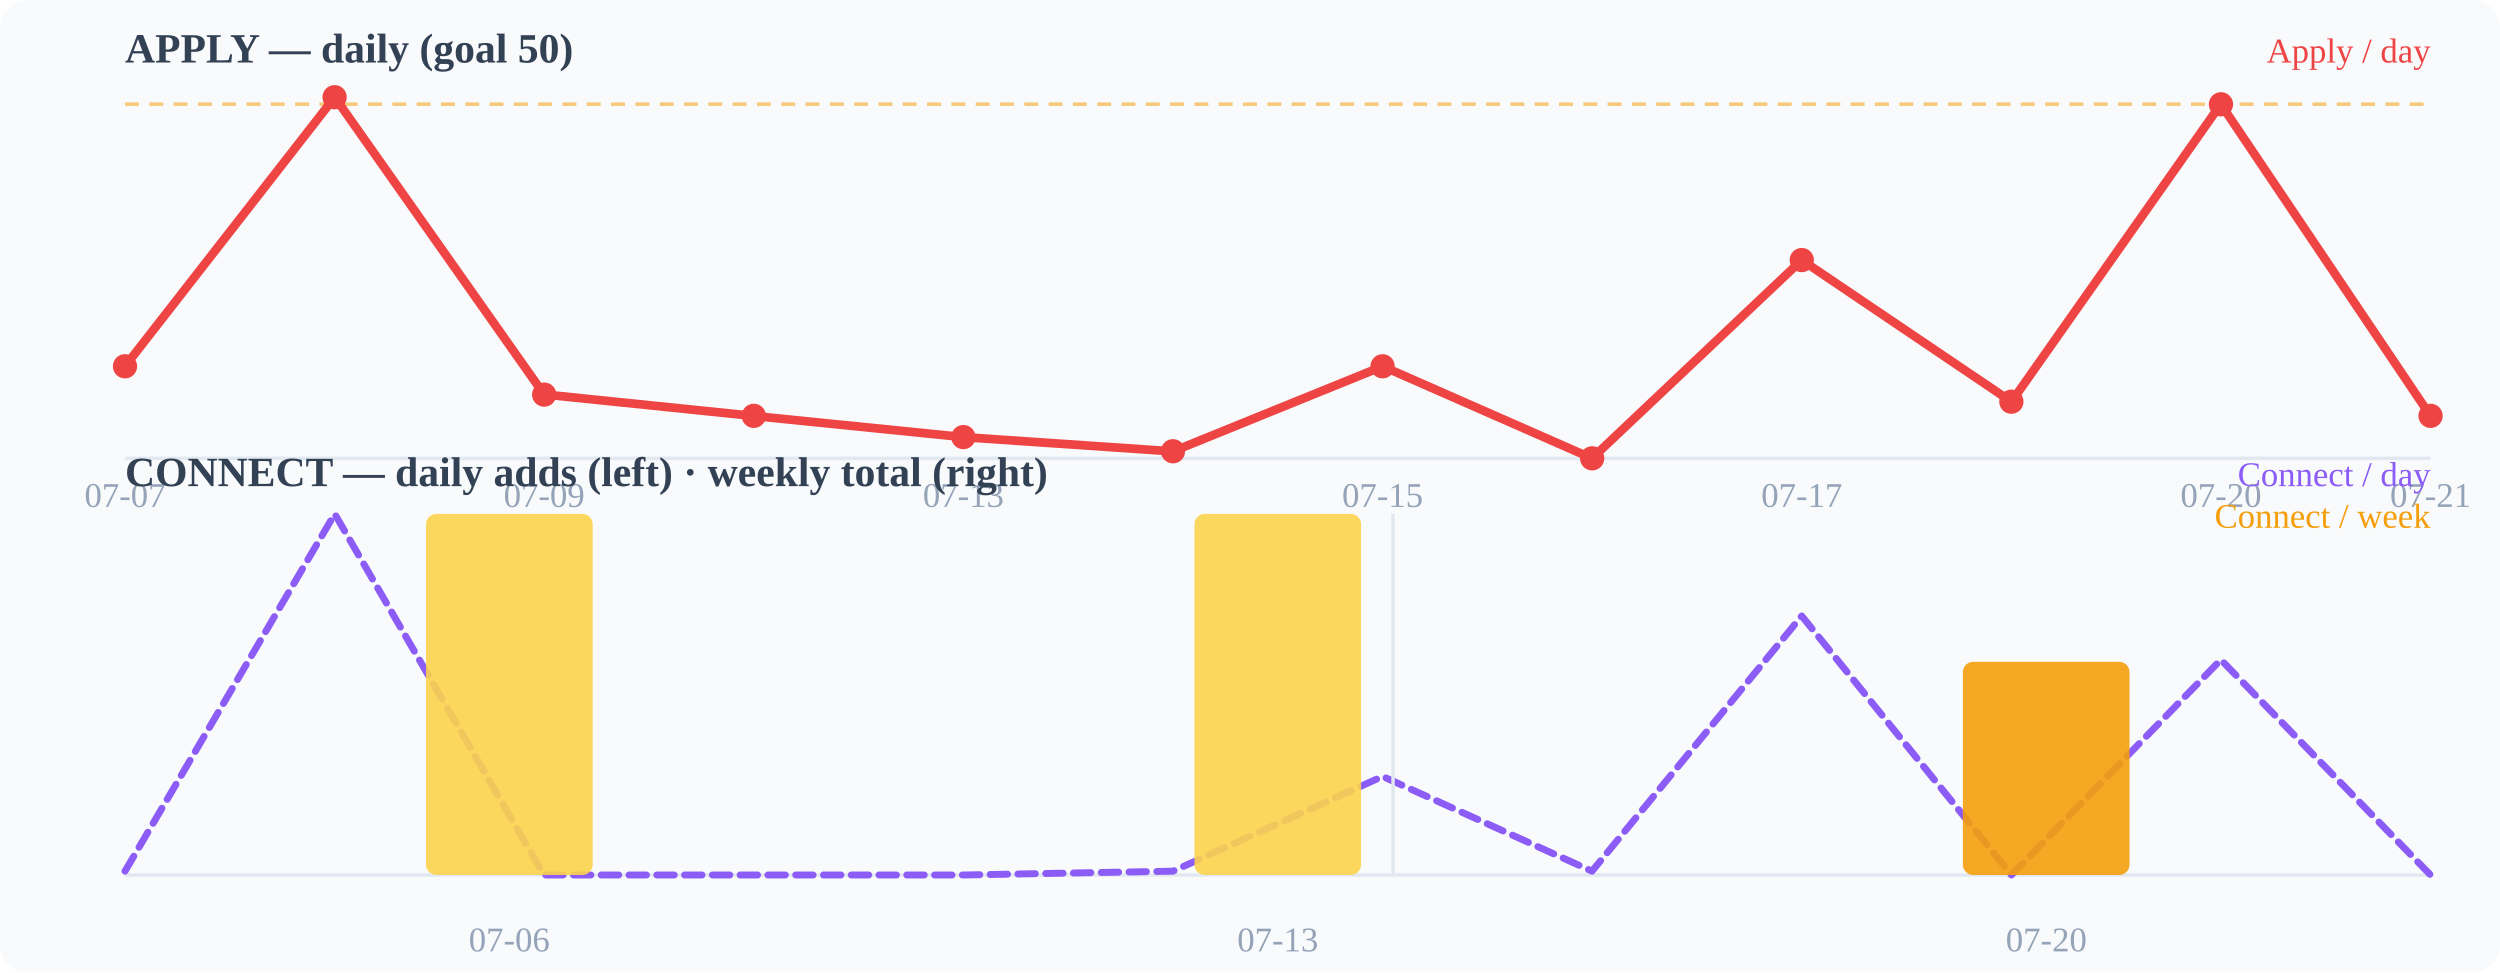
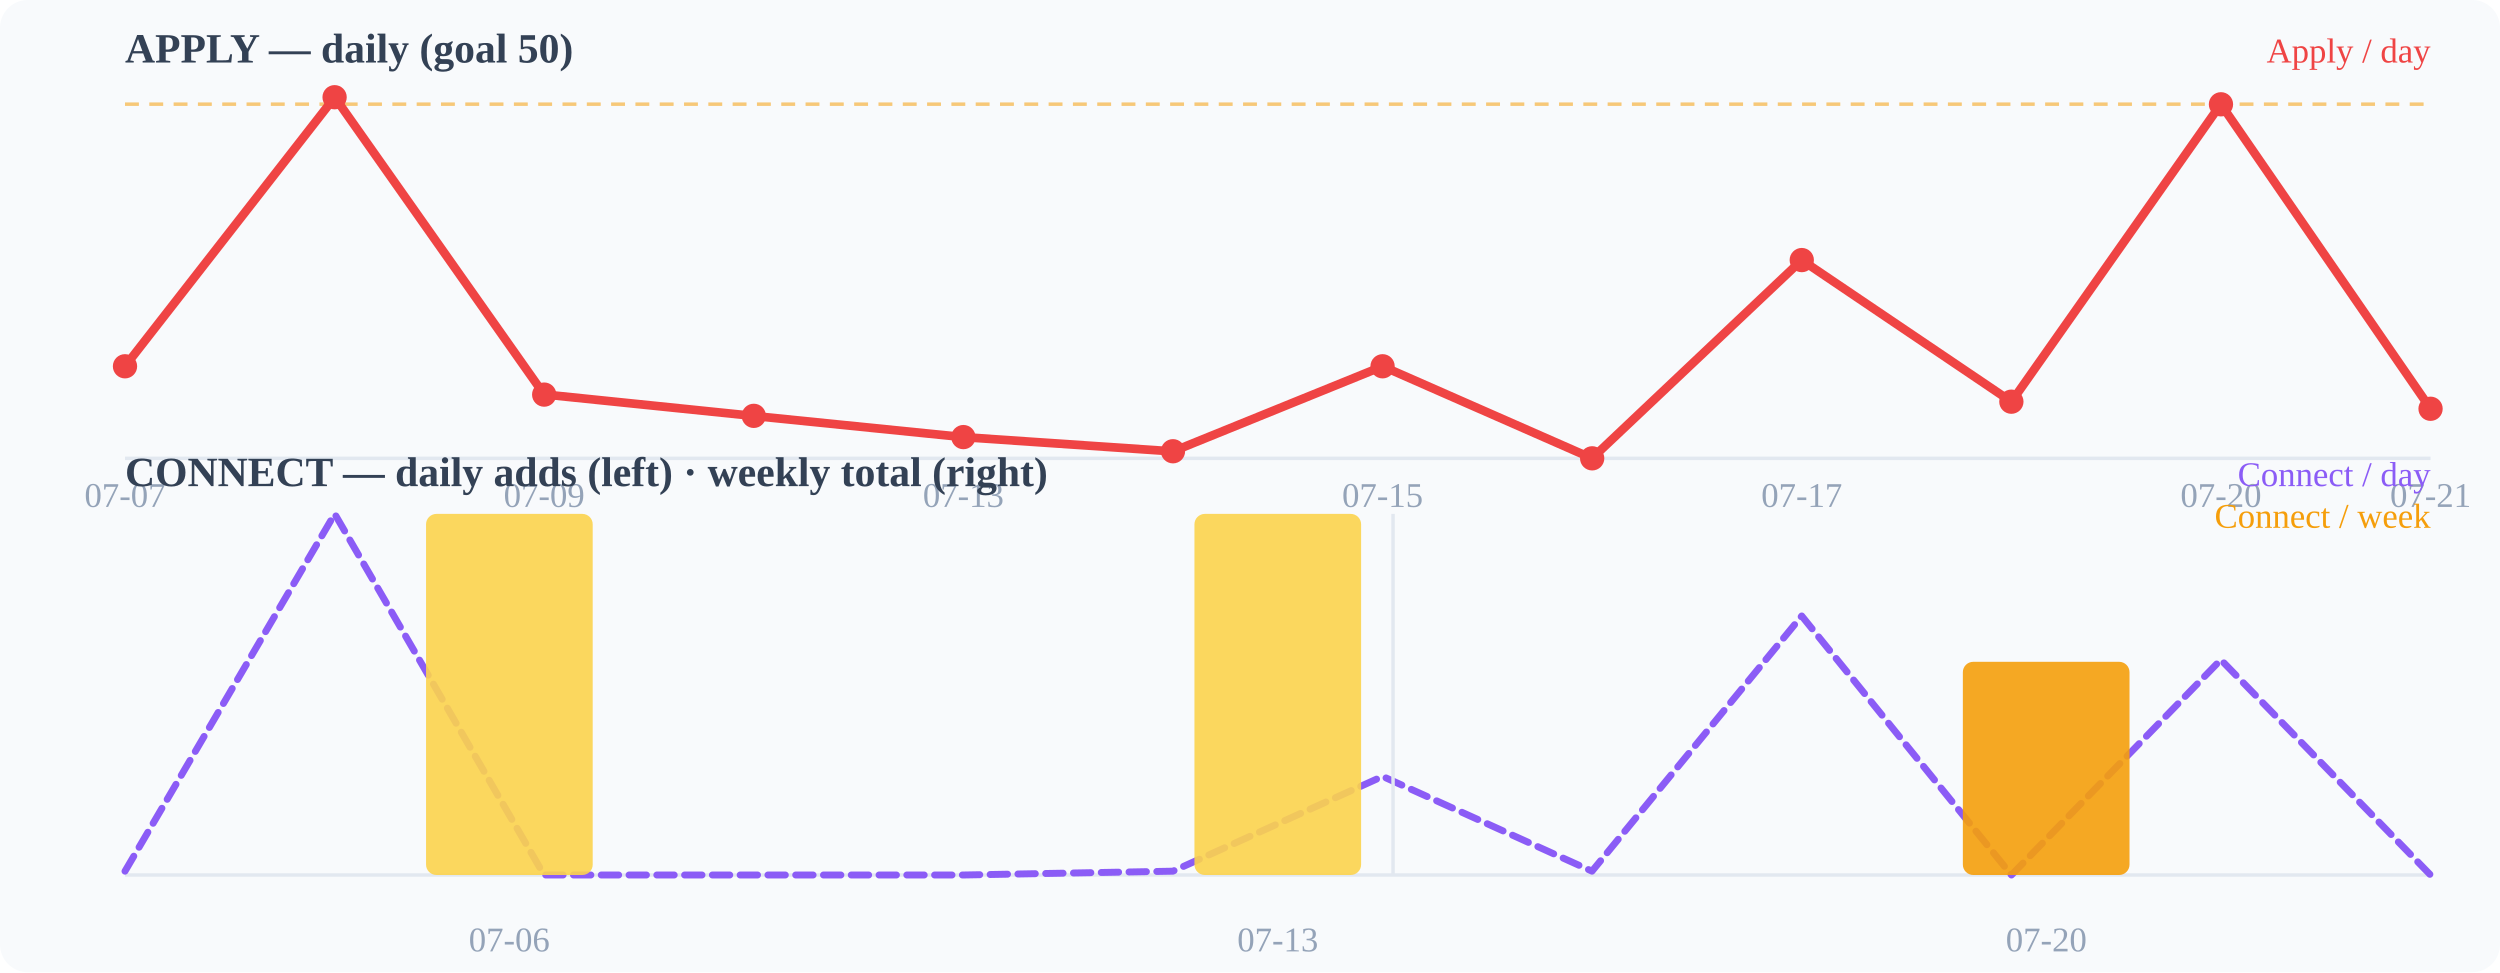
<svg xmlns="http://www.w3.org/2000/svg" width="720" height="280" viewBox="0 0 720 280">
  <rect width="720" height="280" fill="#f8fafc" rx="8" />
  <text x="36" y="18" font-size="12" font-weight="600" fill="#334155">APPLY — daily (goal 50)</text>
  <line x1="36" y1="132" x2="700" y2="132" stroke="#e2e8f0" stroke-width="1" />
  <line x1="36" y1="30.0" x2="700" y2="30.0" stroke="#f59e0b" stroke-width="1" stroke-dasharray="4 3" opacity="0.55" />
-   <polyline points="36.0,105.5 96.4,28.0 156.7,113.6 217.1,119.8 277.5,125.9 337.8,130.0 398.2,105.5 458.5,132.0 518.9,74.9 579.3,115.7 639.6,30.0 700.0,119.8" fill="none" stroke="#ef4444" stroke-width="2.5" stroke-linecap="round" stroke-linejoin="round" />
+   <polyline points="36.0,105.5 96.4,28.0 156.7,113.6 217.1,119.8 277.5,125.9 337.8,130.0 398.2,105.5 458.5,132.0 518.9,74.9 579.3,115.7 639.6,30.0 700.0,117.7" fill="none" stroke="#ef4444" stroke-width="2.5" stroke-linecap="round" stroke-linejoin="round" />
  <circle cx="36" cy="105.49" r="3.5" fill="#ef4444" />
  <circle cx="96.364" cy="28" r="3.5" fill="#ef4444" />
  <circle cx="156.727" cy="113.647" r="3.5" fill="#ef4444" />
  <circle cx="217.091" cy="119.765" r="3.5" fill="#ef4444" />
  <circle cx="277.455" cy="125.882" r="3.5" fill="#ef4444" />
  <circle cx="337.818" cy="129.961" r="3.5" fill="#ef4444" />
  <circle cx="398.182" cy="105.49" r="3.5" fill="#ef4444" />
  <circle cx="458.545" cy="132" r="3.5" fill="#ef4444" />
  <circle cx="518.909" cy="74.902" r="3.5" fill="#ef4444" />
  <circle cx="579.273" cy="115.686" r="3.5" fill="#ef4444" />
  <circle cx="639.636" cy="30.039" r="3.5" fill="#ef4444" />
-   <circle cx="700" cy="119.765" r="3.5" fill="#ef4444" />
+   <circle cx="700" cy="117.725" r="3.5" fill="#ef4444" />
  <text x="36" y="146" font-size="10" fill="#94a3b8" text-anchor="middle">07-07</text>
  <text x="156.727" y="146" font-size="10" fill="#94a3b8" text-anchor="middle">07-09</text>
  <text x="277.455" y="146" font-size="10" fill="#94a3b8" text-anchor="middle">07-13</text>
  <text x="398.182" y="146" font-size="10" fill="#94a3b8" text-anchor="middle">07-15</text>
  <text x="518.909" y="146" font-size="10" fill="#94a3b8" text-anchor="middle">07-17</text>
  <text x="639.636" y="146" font-size="10" fill="#94a3b8" text-anchor="middle">07-20</text>
  <text x="700" y="146" font-size="10" fill="#94a3b8" text-anchor="middle">07-21</text>
  <text x="36" y="140" font-size="12" font-weight="600" fill="#334155">CONNECT — daily adds (left) · weekly total (right)</text>
  <line x1="36" y1="252" x2="700" y2="252" stroke="#e2e8f0" stroke-width="1" />
  <polyline points="36.0,250.9 96.4,148.0 156.7,252.0 217.1,252.0 277.5,252.0 337.8,250.9 398.2,223.6 458.5,250.9 518.9,177.4 579.3,252.0 639.6,190.0 700.0,252.0" fill="none" stroke="#8b5cf6" stroke-width="2" stroke-linecap="round" stroke-linejoin="round" stroke-dasharray="5 3" />
  <rect x="122.7" y="148.0" width="48" height="104.0" rx="3" fill="#fcd34d" opacity="0.9" />
  <rect x="344.0" y="148.0" width="48" height="104.0" rx="3" fill="#fcd34d" opacity="0.9" />
  <rect x="565.3" y="190.6" width="48" height="61.4" rx="3" fill="#f59e0b" opacity="0.9" />
  <line x1="401.2" y1="148" x2="401.2" y2="252" stroke="#e2e8f0" stroke-width="1" />
  <text x="146.667" y="274" font-size="10" fill="#94a3b8" text-anchor="middle">07-06</text>
  <text x="368" y="274" font-size="10" fill="#94a3b8" text-anchor="middle">07-13</text>
  <text x="589.333" y="274" font-size="10" fill="#94a3b8" text-anchor="middle">07-20</text>
  <text x="700" y="18" font-size="10" fill="#ef4444" text-anchor="end">Apply / day</text>
  <text x="700" y="140" font-size="10" fill="#8b5cf6" text-anchor="end">Connect / day</text>
  <text x="700" y="152" font-size="10" fill="#f59e0b" text-anchor="end">Connect / week</text>
</svg>
